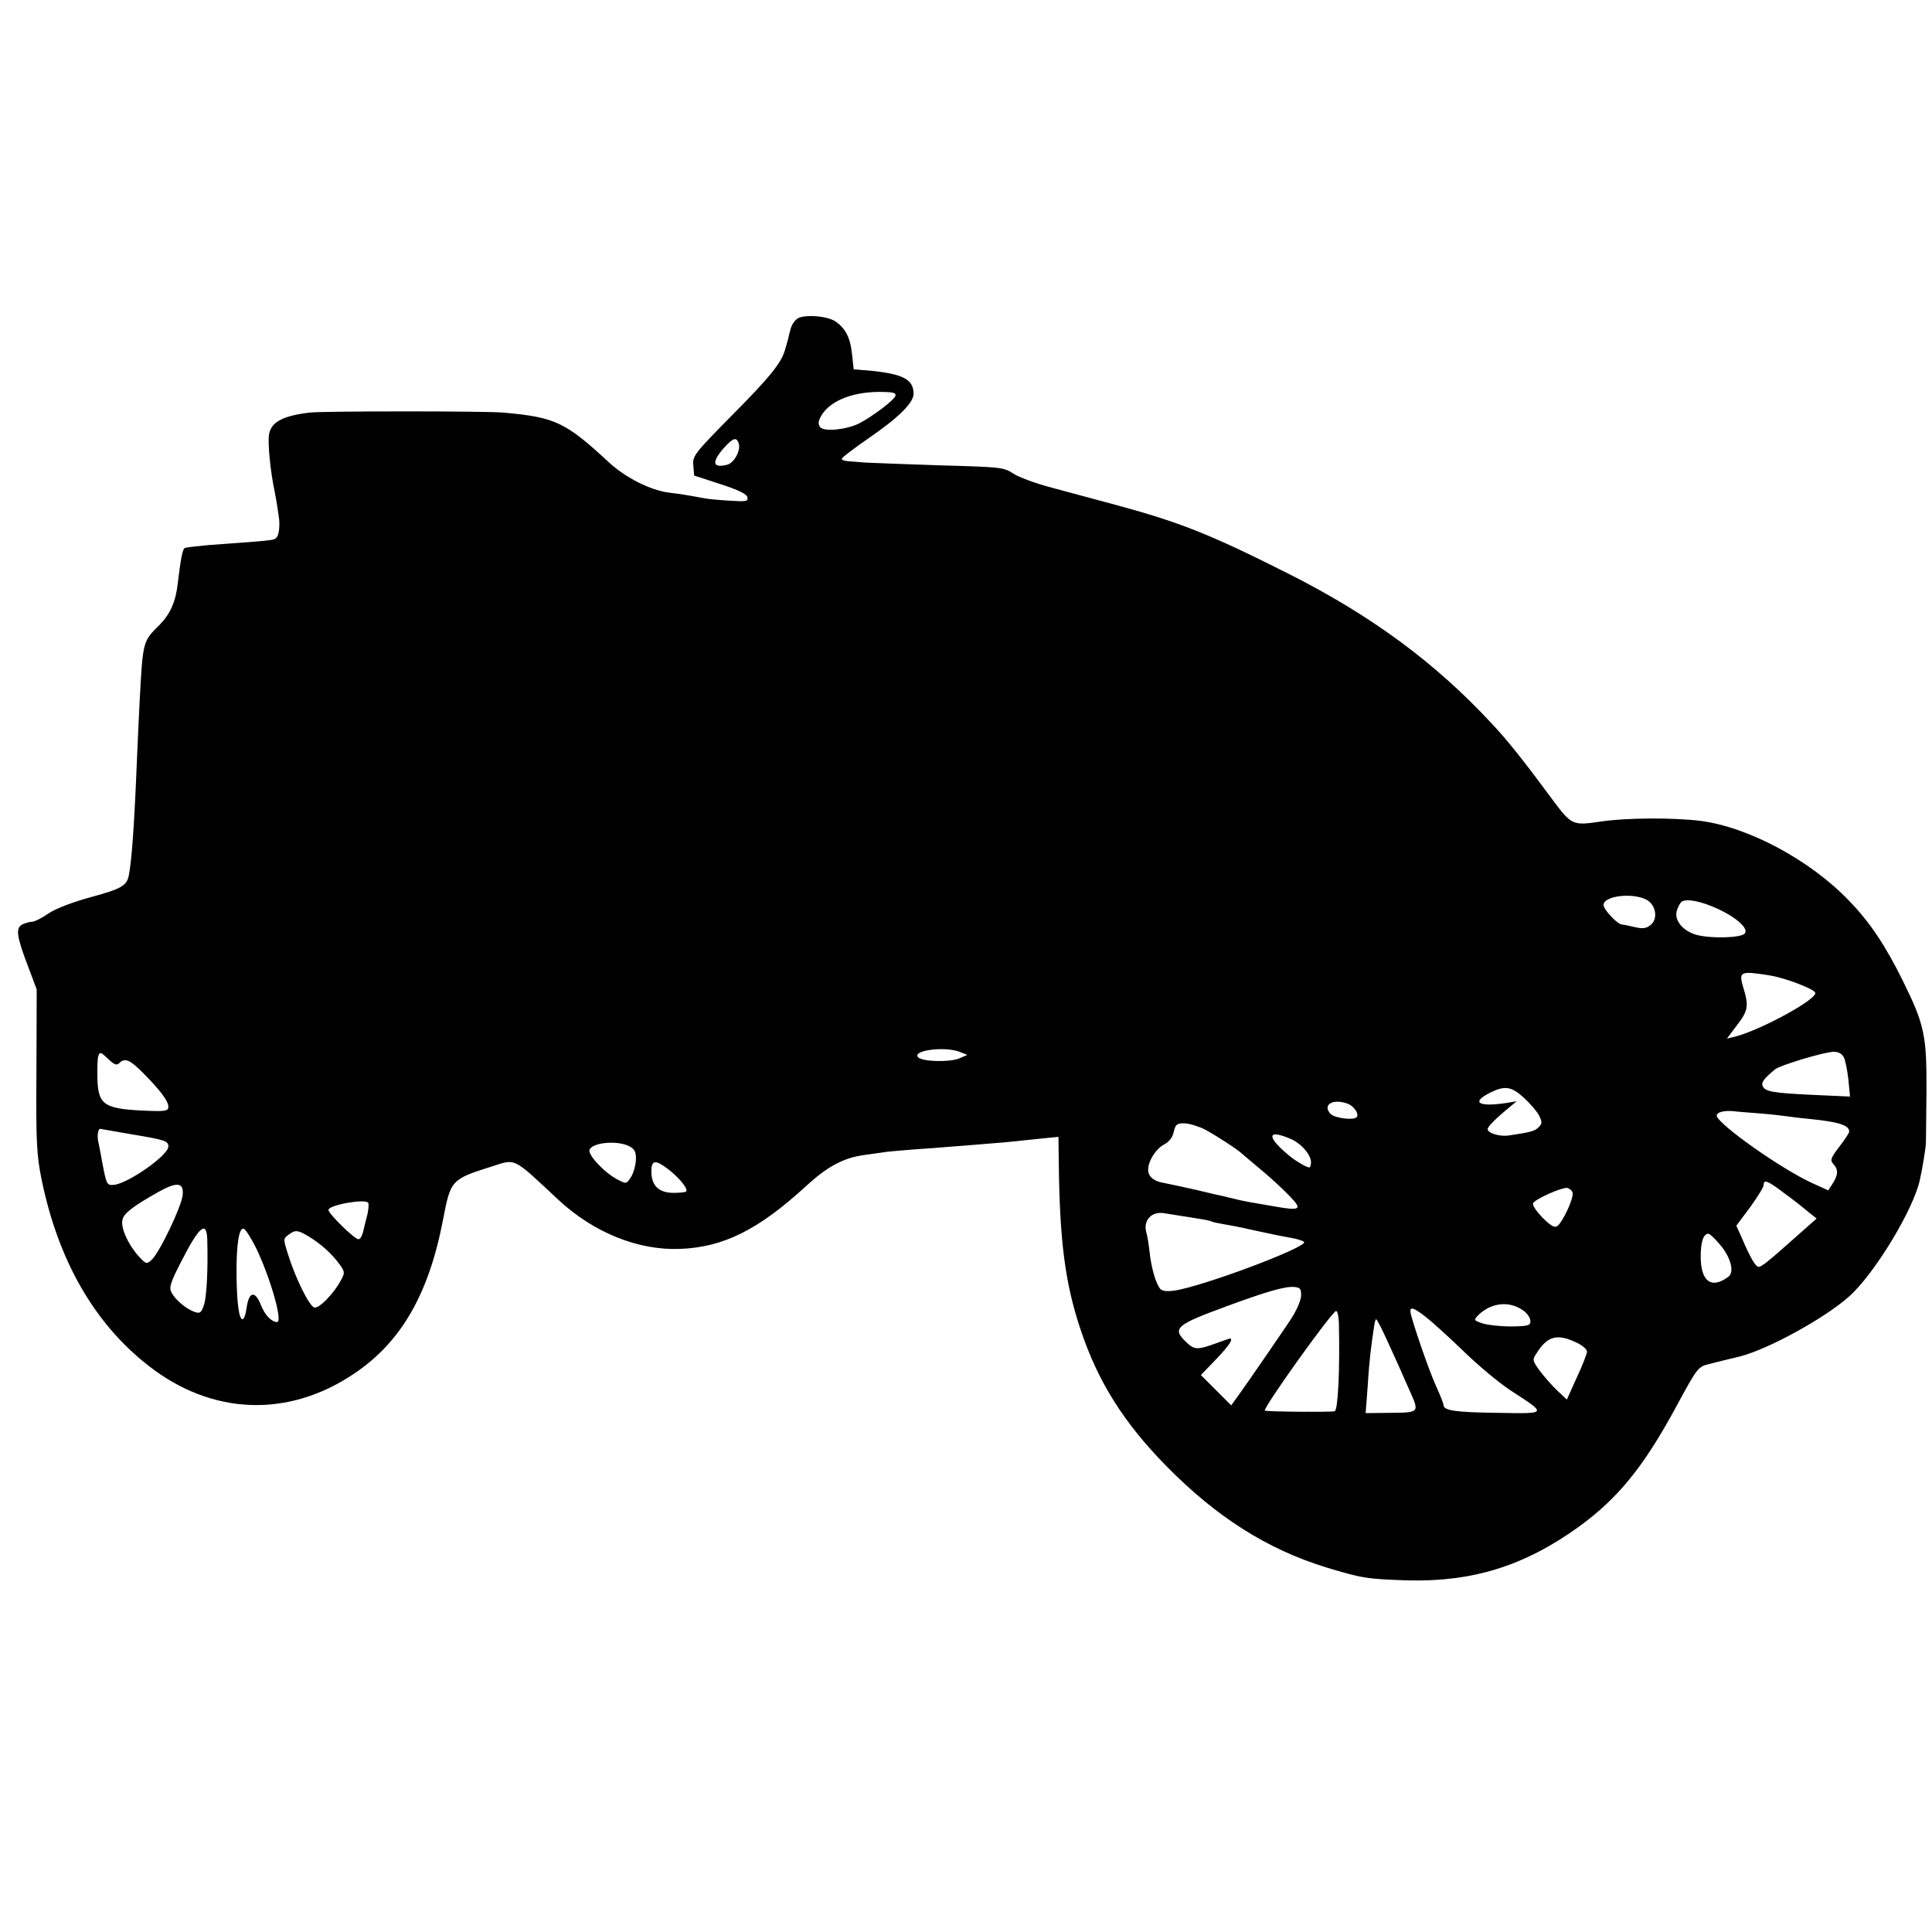
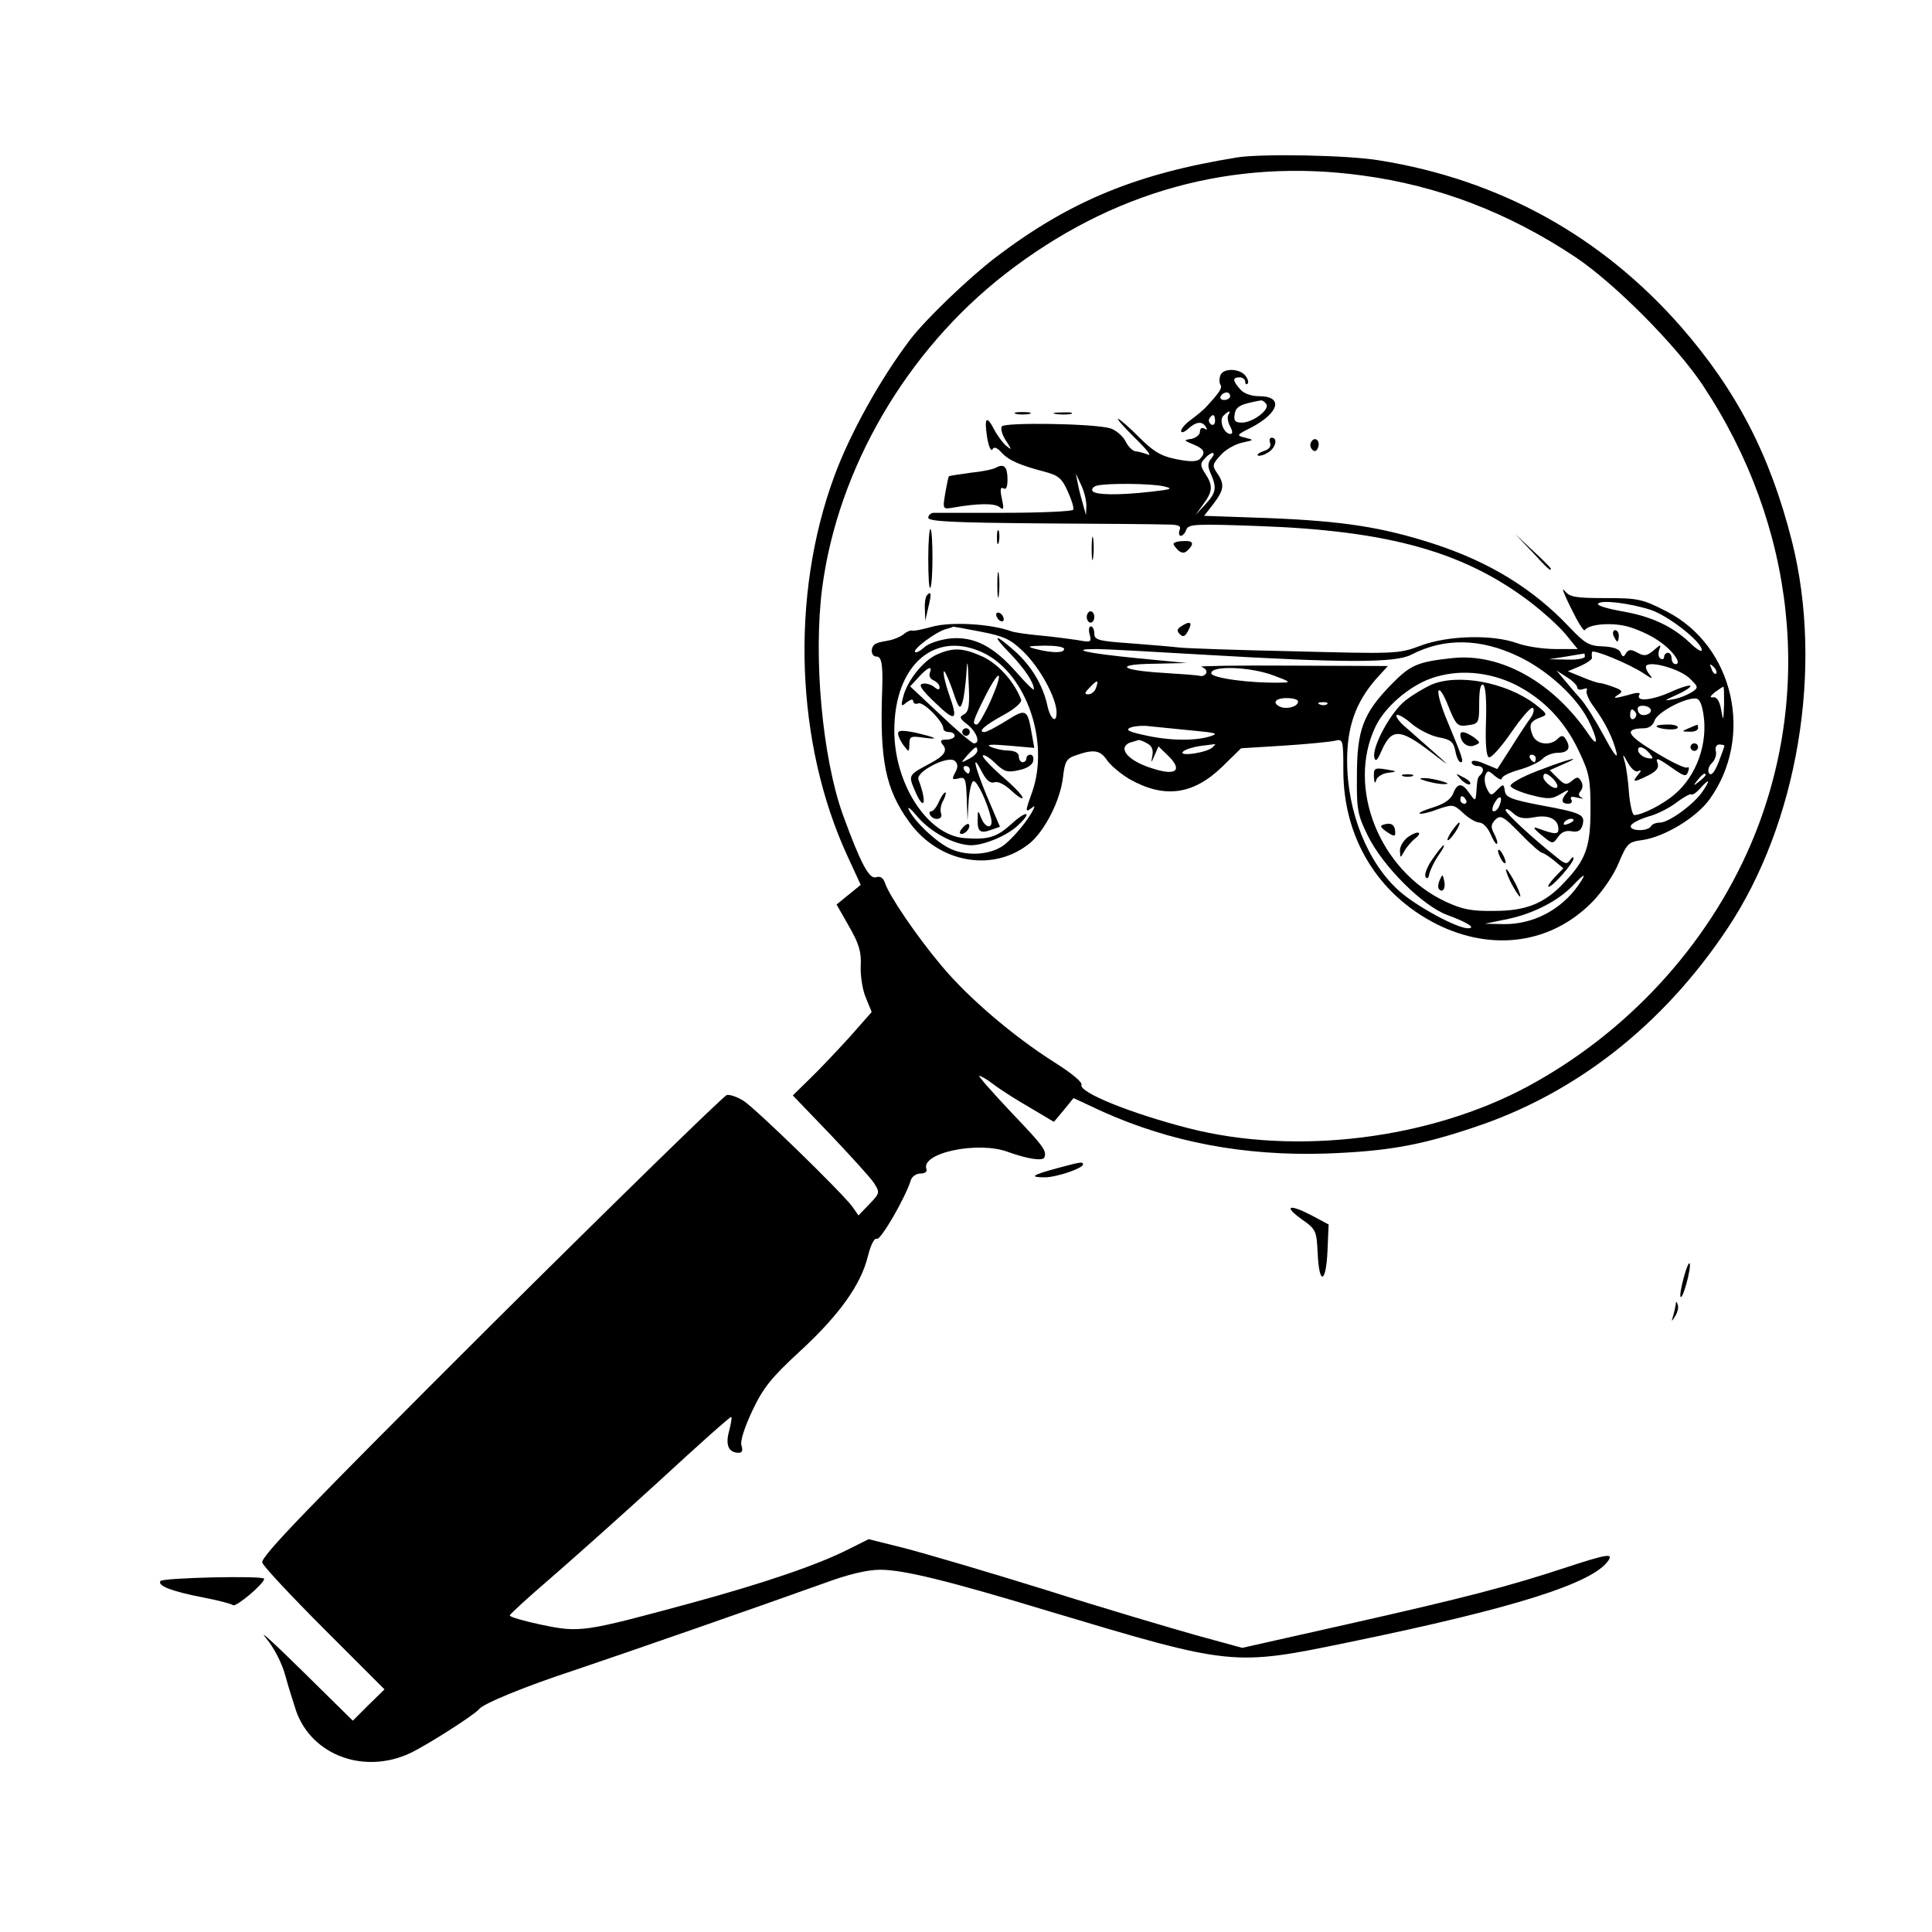
- <svg xmlns="http://www.w3.org/2000/svg" version="1.0" width="700pt" height="700pt" viewBox="0 0 700 700" preserveAspectRatio="xMidYMid meet">
-   <g transform="translate(0,700) scale(0.1,-0.1)" fill="#000000" stroke="none">
-     <path d="M2893 5848 c-12 -6 -25 -24 -29 -42 -5 -17 -8 -33 -9 -36 -1 -3 -5 -18 -10 -35 -13 -50 -57 -103 -200 -247 -130 -132 -136 -140 -133 -175 l3 -36 95 -31 c65 -21 96 -36 98 -48 3 -15 -5 -16 -65 -12 -37 2 -79 6 -93 9 -65 12 -78 14 -125 20 -67 8 -159 54 -220 111 -157 145 -193 162 -380 179 -63 6 -658 6 -705 0 -96 -12 -137 -34 -145 -78 -6 -30 5 -137 20 -207 5 -23 17 -99 17 -110 1 -40 -5 -59 -19 -64 -17 -5 -47 -7 -238 -21 -43 -4 -82 -8 -86 -11 -8 -4 -15 -45 -25 -128 -7 -65 -27 -110 -64 -148 -63 -63 -62 -57 -74 -278 -3 -58 -8 -166 -11 -240 -9 -219 -18 -338 -28 -390 -7 -39 -26 -50 -136 -80 -70 -19 -129 -42 -156 -60 -24 -17 -51 -30 -60 -30 -9 0 -25 -5 -35 -10 -24 -13 -20 -43 23 -155 l30 -80 -1 -295 c-2 -262 1 -306 19 -395 60 -292 191 -521 388 -674 228 -178 503 -189 741 -30 172 114 273 288 325 559 28 145 29 147 178 194 87 28 73 35 240 -121 128 -119 289 -184 441 -178 157 6 284 69 457 228 77 71 136 102 209 112 30 4 62 9 71 10 9 2 56 6 105 10 49 3 109 8 134 10 25 2 81 6 125 10 44 3 96 8 115 10 19 2 62 7 95 10 l60 6 1 -83 c3 -296 23 -447 79 -615 63 -189 156 -337 311 -495 182 -185 365 -301 579 -367 132 -40 148 -42 295 -47 235 -6 423 52 620 194 142 103 235 217 353 435 77 142 79 145 120 155 23 6 72 18 110 27 103 26 309 139 397 218 92 82 233 315 256 422 10 44 22 121 22 135 0 8 1 92 2 185 1 203 -7 242 -85 400 -63 128 -120 214 -196 292 -142 148 -366 267 -539 289 -100 12 -266 11 -356 -2 -107 -16 -109 -15 -180 80 -98 133 -163 215 -216 271 -208 225 -442 397 -747 550 -276 139 -387 183 -616 245 -82 22 -193 52 -245 66 -52 14 -111 36 -130 49 -33 22 -47 23 -265 29 -126 4 -248 9 -270 10 -22 2 -50 4 -62 5 -13 1 -23 4 -23 9 0 4 46 39 101 77 105 72 159 126 159 158 0 51 -36 71 -148 83 l-69 6 -6 55 c-6 60 -24 94 -61 119 -30 19 -103 25 -133 12z m351 -283 c-7 -17 -83 -74 -131 -99 -46 -23 -126 -31 -141 -14 -8 10 -8 20 1 37 28 55 109 90 209 91 56 0 66 -3 62 -15z m-568 -170 c10 -25 -16 -73 -42 -79 -52 -13 -56 9 -13 59 34 38 47 43 55 20z m3290 -1655 c34 -19 42 -69 15 -91 -16 -13 -29 -15 -58 -8 -21 5 -41 9 -45 9 -17 0 -68 54 -68 71 0 33 104 46 156 19z m258 -33 c69 -32 114 -73 97 -90 -15 -15 -118 -18 -171 -5 -51 13 -84 52 -75 87 4 14 12 29 18 34 19 12 70 2 131 -26z m187 -241 c54 -8 162 -49 166 -63 8 -23 -199 -136 -291 -159 l-29 -7 36 48 c41 53 44 70 23 138 -17 57 -11 60 95 43z m-2934 -277 l28 -11 -30 -13 c-34 -14 -132 -12 -148 4 -25 25 95 41 150 20z m-3045 -41 c20 20 37 14 86 -35 63 -64 92 -102 92 -123 0 -14 -9 -17 -65 -15 -167 6 -188 19 -192 113 -1 37 0 75 3 85 5 17 9 16 35 -9 23 -22 32 -25 41 -16z m6248 22 c6 -10 13 -47 17 -81 l6 -62 -134 6 c-148 7 -175 12 -183 33 -5 13 7 28 46 60 19 15 176 62 210 63 17 1 31 -6 38 -19z m-1159 -147 c22 -20 47 -49 55 -64 12 -24 12 -30 -1 -43 -14 -14 -27 -18 -108 -30 -32 -5 -77 8 -77 23 0 9 31 40 80 80 l25 21 -35 -6 c-105 -16 -132 2 -59 38 51 25 75 22 120 -19z m-638 -22 c24 -9 43 -39 32 -49 -11 -12 -78 -3 -93 11 -33 34 7 58 61 38z m1492 -35 c39 -3 81 -8 95 -10 14 -2 52 -7 85 -10 109 -11 145 -23 145 -46 0 -5 -16 -29 -36 -55 -32 -42 -34 -49 -20 -64 17 -19 16 -39 -5 -71 l-15 -23 -57 26 c-113 51 -347 217 -347 245 0 12 25 19 60 16 14 -2 57 -5 95 -8z m-2012 -57 c37 -19 123 -75 137 -89 3 -3 32 -27 65 -55 33 -27 80 -70 104 -95 52 -53 45 -58 -52 -41 -34 6 -75 13 -92 16 -16 3 -41 8 -55 12 -14 3 -30 7 -37 9 -6 1 -51 11 -100 23 -48 11 -101 22 -116 25 -37 6 -57 23 -57 48 0 32 29 77 59 92 18 10 30 26 34 46 6 26 11 30 37 30 17 0 50 -10 73 -21z m-3885 -19 c120 -20 132 -24 132 -44 0 -32 -147 -135 -198 -139 -24 -2 -26 2 -39 68 -7 39 -15 81 -18 94 -3 20 1 41 8 41 1 0 53 -9 115 -20z m4195 -15 c40 -16 77 -58 77 -86 0 -11 -3 -19 -6 -19 -9 0 -44 20 -67 38 -87 70 -90 103 -4 67z m-2393 -28 c20 -11 25 -20 24 -50 -1 -20 -9 -48 -18 -62 -16 -25 -17 -25 -48 -9 -47 24 -109 90 -102 108 10 27 101 35 144 13z m142 -84 c40 -31 73 -72 64 -80 -3 -3 -24 -5 -48 -5 -52 1 -78 27 -78 78 0 42 15 43 62 7z m4044 -87 c33 -24 72 -55 87 -68 l29 -23 -69 -61 c-103 -92 -130 -114 -141 -114 -11 0 -30 32 -62 107 l-19 42 50 67 c27 37 49 73 49 80 0 22 14 17 76 -30z m-5804 -5 c-3 -40 -85 -212 -113 -236 -17 -16 -20 -16 -48 15 -38 43 -65 103 -57 132 6 23 39 48 131 100 67 37 91 34 87 -11z m5036 7 c4 -19 -34 -102 -54 -119 -11 -9 -22 -3 -55 29 -23 24 -38 46 -34 53 10 16 103 57 123 55 9 -2 18 -10 20 -18z m-4364 -36 c3 -5 1 -24 -3 -43 -5 -19 -12 -46 -15 -61 -4 -16 -11 -28 -17 -28 -15 0 -108 92 -109 106 0 18 134 42 144 26z m2936 -46 c19 -3 53 -8 75 -12 22 -3 43 -8 46 -10 3 -2 21 -6 40 -9 19 -3 66 -12 105 -21 93 -20 92 -20 142 -29 23 -4 44 -11 47 -15 12 -19 -370 -162 -470 -176 -28 -4 -44 -2 -52 7 -16 21 -32 77 -38 134 -3 28 -8 57 -11 67 -14 46 18 81 66 72 8 -1 31 -5 50 -8z m-3519 -88 c3 -107 -2 -206 -12 -236 -9 -27 -14 -32 -32 -26 -31 10 -73 45 -86 72 -9 18 -3 36 34 108 67 132 94 154 96 82z m176 -28 c51 -105 99 -270 77 -270 -20 0 -44 25 -58 60 -21 54 -43 52 -52 -5 -3 -25 -10 -45 -15 -45 -13 0 -21 58 -22 161 -1 110 9 172 26 167 7 -2 26 -33 44 -68z m193 39 c42 -25 85 -64 111 -101 18 -25 19 -30 5 -55 -26 -50 -82 -107 -98 -100 -19 7 -69 110 -94 191 -18 57 -18 58 1 72 25 19 34 18 75 -7z m5108 -24 c42 -47 58 -104 34 -121 -61 -46 -100 -17 -100 73 0 54 10 83 28 83 4 0 22 -16 38 -35z m-1514 -191 c-1 -18 -18 -56 -41 -90 -45 -67 -144 -211 -184 -267 l-28 -39 -55 55 -55 55 55 57 c47 49 64 75 50 75 -2 0 -23 -7 -47 -16 -72 -26 -81 -25 -111 3 -52 50 -39 62 143 129 149 55 216 74 249 71 21 -2 25 -7 24 -33z m806 -53 c14 -10 25 -27 25 -37 0 -17 -8 -19 -70 -20 -38 0 -85 5 -103 11 -33 11 -33 12 -16 30 47 46 114 53 164 16z m-356 -21 c21 -16 83 -72 137 -124 53 -52 130 -116 171 -143 135 -88 137 -85 -47 -82 -152 2 -195 8 -195 29 0 5 -12 35 -26 66 -27 58 -94 254 -94 273 0 17 12 13 54 -19z m-313 -22 c4 -169 -3 -316 -15 -321 -9 -4 -247 -2 -253 2 -10 6 244 361 258 361 5 0 9 -19 10 -42z m175 -65 c20 -43 41 -91 49 -108 7 -16 22 -51 34 -77 34 -76 33 -76 -70 -77 l-91 -1 7 92 c3 51 8 107 10 123 13 103 17 125 21 125 3 0 21 -35 40 -77z m687 -8 c20 -9 37 -24 37 -32 0 -7 -16 -50 -37 -94 l-36 -80 -35 33 c-19 18 -47 50 -63 71 -27 38 -28 40 -11 65 39 62 75 71 145 37z" />
+ <svg xmlns="http://www.w3.org/2000/svg" version="1.0" width="16pt" height="16pt" viewBox="0 0 16 16" preserveAspectRatio="xMidYMid meet">
+   <g transform="translate(0,16) scale(0.003125,-0.003125)" fill="#000000" stroke="none">
+     <path d="M3280 4703 c-268 -43 -445 -116 -640 -264 -71 -54 -187 -165 -228 -219 -79 -104 -160 -250 -201 -362 -117 -317 -103 -708 35 -1007 l35 -76 -32 -26 -32 -26 33 -58 c27 -47 33 -68 31 -106 -1 -26 5 -64 14 -84 l15 -37 -59 -67 c-33 -36 -80 -86 -105 -110 l-45 -44 99 -103 c54 -57 107 -115 116 -129 16 -25 16 -27 -12 -56 l-29 -30 -16 23 c-28 38 -256 260 -289 281 -16 10 -36 17 -44 15 -8 -2 -290 -277 -626 -611 -483 -482 -610 -613 -605 -628 3 -10 78 -90 165 -177 l159 -159 -42 -41 -42 -42 -134 132 c-74 73 -118 113 -97 88 22 -26 43 -67 52 -100 8 -30 22 -73 29 -95 42 -117 180 -168 302 -111 46 22 170 101 183 117 12 15 125 61 250 102 140 47 493 170 663 231 65 24 115 36 150 36 61 0 180 -29 447 -110 488 -146 486 -146 800 -81 432 89 641 155 682 215 14 20 -2 18 -109 -17 -154 -51 -270 -81 -585 -152 l-276 -62 -124 34 c-67 19 -247 72 -398 120 -151 47 -318 96 -372 110 l-96 24 -54 -27 c-81 -41 -224 -90 -423 -144 -277 -75 -288 -77 -389 -56 -47 10 -86 21 -85 25 0 3 48 47 105 96 58 50 189 167 292 261 103 95 188 171 190 169 2 -2 -1 -19 -6 -38 -10 -37 -1 -57 26 -57 9 0 11 7 7 19 -4 12 8 48 29 93 29 61 50 87 127 158 103 95 161 176 179 251 8 31 17 49 24 46 10 -4 76 110 90 156 3 9 14 17 25 17 12 0 19 5 16 12 -15 43 138 75 217 45 50 -18 92 -25 96 -14 6 18 -3 30 -87 118 -49 52 -88 96 -86 98 2 1 19 -8 37 -22 18 -14 62 -42 97 -62 l64 -38 26 31 26 32 75 -35 c182 -82 378 -119 595 -112 160 6 247 21 390 69 270 89 502 271 672 526 188 281 256 693 172 1027 -58 229 -146 399 -295 570 -210 239 -480 389 -799 440 -82 14 -311 18 -375 8z m330 -48 c202 -27 389 -99 566 -217 104 -70 265 -232 336 -338 248 -373 296 -823 128 -1217 -116 -270 -328 -500 -591 -642 -260 -140 -614 -184 -899 -111 -152 39 -291 95 -284 115 3 7 -26 31 -72 60 -106 67 -228 170 -300 257 -64 76 -139 186 -149 219 -5 13 -12 18 -24 14 -18 -5 -41 39 -87 165 -55 153 -79 419 -55 603 42 317 224 628 485 831 282 219 603 308 946 261z" />
+     <path d="M3234 4125 c-3 -8 -3 -19 0 -24 6 -9 -1 -20 -40 -62 -5 -5 -21 -19 -36 -30 -16 -11 -28 -25 -28 -31 0 -6 8 -4 18 5 22 20 38 22 48 5 4 -7 3 -8 -4 -4 -7 4 -12 1 -12 -8 0 -8 -10 -16 -22 -19 -22 -3 -22 -4 5 -15 29 -12 33 -22 17 -38 -8 -8 -27 -8 -62 -1 -41 8 -61 20 -100 59 -26 26 -51 48 -55 48 -4 0 17 -23 45 -51 29 -28 45 -48 35 -44 -10 4 -25 8 -33 9 -8 0 -21 13 -28 28 -8 14 -26 29 -40 33 -47 13 -280 16 -287 5 -4 -6 1 -23 11 -38 16 -25 16 -26 0 -13 -9 8 -24 28 -32 44 -20 38 -26 30 -18 -22 4 -24 10 -38 14 -32 4 8 12 5 24 -8 19 -21 49 -34 114 -51 37 -10 46 -17 62 -53 10 -22 17 -44 14 -48 -2 -4 -84 -8 -182 -8 -97 0 -183 0 -189 0 -7 -1 -13 -7 -13 -13 0 -10 66 -13 293 -15 160 -1 312 -2 336 -3 34 0 42 -3 37 -15 -3 -8 -1 -15 3 -15 5 0 12 7 15 17 6 14 25 15 189 9 346 -12 545 -68 719 -199 37 -28 81 -68 98 -89 l31 -38 -59 0 c-33 0 -79 7 -103 16 -65 23 -182 20 -254 -7 -58 -22 -67 -22 -335 -15 -151 3 -288 8 -305 10 -16 2 -74 7 -127 11 -87 6 -98 9 -98 26 0 10 -4 19 -9 19 -5 0 -7 -10 -3 -22 5 -20 3 -21 -34 -14 -21 3 -66 9 -99 12 -33 3 -67 8 -75 11 -54 20 -161 26 -210 12 -25 -7 -49 -12 -54 -10 -4 1 -15 -4 -23 -11 -8 -6 -25 -13 -36 -15 -12 -2 -28 -5 -34 -8 -17 -6 -17 -35 0 -35 13 0 17 -20 15 -85 -7 -189 8 -266 72 -354 80 -110 225 -134 321 -54 39 34 79 112 86 173 5 43 9 50 36 59 46 16 63 13 81 -14 9 -13 35 -35 58 -49 93 -53 170 -43 248 33 l49 48 113 7 c62 4 123 10 136 13 21 5 22 3 22 -79 0 -178 91 -328 247 -407 148 -74 305 -52 414 60 26 27 57 72 69 103 22 51 25 55 64 60 58 9 141 59 176 107 120 166 65 408 -114 499 -64 33 -76 35 -162 35 -81 0 -95 3 -108 20 -9 11 -1 -10 17 -46 18 -37 34 -63 37 -59 10 16 70 21 112 10 23 -6 60 -22 80 -36 38 -24 68 -64 48 -64 -5 0 -10 7 -10 15 0 8 -4 15 -10 15 -5 0 -10 -5 -10 -11 0 -5 -4 -8 -10 -4 -5 3 -6 13 -3 23 6 15 4 15 -14 -1 -18 -15 -25 -17 -43 -7 -18 10 -24 9 -31 -1 -6 -11 -9 -11 -14 1 -3 10 -21 16 -47 17 -37 1 -48 8 -89 51 -95 101 -212 173 -360 221 -136 44 -239 60 -436 68 l-172 6 25 32 c28 37 30 52 9 82 -13 19 -12 23 10 47 13 15 39 29 57 33 32 7 32 7 8 13 -24 6 -24 7 16 27 74 39 86 83 21 83 -20 0 -41 7 -50 18 -21 23 -21 32 -2 32 8 0 15 -5 15 -12 0 -6 3 -8 6 -5 4 4 1 13 -6 22 -16 19 -59 20 -66 0z m26 -55 c0 -5 -7 -10 -16 -10 -8 0 -12 5 -9 10 3 6 10 10 16 10 5 0 9 -4 9 -10z m96 -21 c9 -15 -35 -48 -64 -49 -19 0 -23 5 -20 22 3 21 15 27 70 37 4 0 10 -4 14 -10z m-101 -29 c-3 -5 -1 -19 5 -30 7 -13 7 -20 1 -20 -18 0 -31 36 -19 48 15 15 21 15 13 2z m-35 -16 c0 -8 -5 -12 -10 -9 -6 4 -8 11 -5 16 9 14 15 11 15 -7z m-10 -99 c-10 -12 -10 -21 -1 -41 16 -37 14 -50 -15 -81 l-26 -28 21 29 c25 34 26 49 5 81 -13 20 -14 27 -2 39 17 20 34 21 18 1z m-331 -125 l-1 -25 -7 25 c-4 14 -11 39 -14 55 l-6 30 14 -30 c8 -16 14 -41 14 -55z m206 51 c25 -6 20 -8 -34 -14 -88 -10 -149 -9 -156 2 -3 5 3 12 12 14 27 7 144 6 178 -2z m1289 -327 c48 -16 136 -85 136 -107 0 -6 -15 3 -32 20 -47 44 -103 70 -180 83 -38 7 -66 15 -63 20 7 11 82 2 139 -16z m-1775 -58 c62 -12 79 -20 113 -53 43 -41 88 -123 88 -161 0 -32 -17 -18 -25 21 -12 52 -41 101 -84 140 -56 50 -65 47 -14 -5 39 -41 63 -77 63 -95 0 -4 -21 16 -46 45 -61 69 -112 96 -176 90 -27 -3 -57 -13 -68 -23 -11 -10 -22 -16 -25 -13 -7 7 52 51 79 60 11 3 21 6 21 7 0 1 33 -5 74 -13z m1426 -66 c77 -37 152 -106 184 -168 25 -50 28 -77 3 -41 -94 140 -234 219 -363 205 -93 -10 -111 -18 -162 -70 -74 -76 -91 -120 -91 -241 -1 -92 2 -105 29 -160 40 -81 145 -186 211 -210 54 -20 77 -35 54 -35 -29 0 -136 58 -181 98 -85 75 -139 211 -139 346 0 91 23 155 77 217 l31 34 -257 1 c-141 1 -248 -1 -238 -3 10 -3 16 -10 14 -16 -3 -7 -11 -10 -18 -8 -8 2 -52 5 -99 8 -114 7 -127 23 -20 24 l85 2 -134 13 c-132 13 -180 24 -105 24 21 0 149 -7 284 -15 374 -22 508 -22 550 0 87 45 183 44 285 -5z m-1415 8 c111 -57 172 -235 125 -368 -19 -53 -19 -55 2 -39 9 8 3 -7 -15 -33 -18 -26 -46 -56 -62 -68 -37 -27 -102 -30 -146 -7 -37 19 -89 69 -105 100 -6 12 4 5 22 -17 36 -42 98 -75 142 -76 35 0 95 25 124 52 41 38 24 42 -17 4 -39 -35 -61 -42 -125 -37 -97 8 -185 143 -185 285 0 176 110 269 240 204z m210 12 c0 -11 -31 -11 -75 0 -26 7 -22 8 23 9 29 0 52 -3 52 -9z m1535 -64 c24 -16 27 -17 16 -3 -8 10 -11 20 -8 23 12 13 87 -9 113 -32 25 -24 26 -26 8 -38 -11 -7 -32 -16 -49 -19 -27 -5 -26 -4 7 11 21 9 38 20 38 24 0 4 -25 -3 -55 -17 -51 -22 -92 -25 -80 -5 3 5 -9 5 -27 -1 -41 -11 -47 -11 -28 1 11 7 9 11 -13 19 -16 6 -33 11 -38 11 -5 0 -26 7 -47 16 l-37 15 33 14 c18 8 32 18 31 22 -1 4 -1 11 0 15 1 9 98 -31 136 -56z m-155 44 c0 -5 -21 -9 -47 -8 l-48 1 45 7 c25 4 46 8 48 8 1 1 2 -2 2 -8z m348 -45 c-3 -3 -9 2 -12 12 -6 14 -5 15 5 6 7 -7 10 -15 7 -18z m-1173 -5 c46 -17 47 -19 19 -19 -80 -2 -184 12 -184 25 0 21 104 17 165 -6z m640 -24 c74 -37 131 -96 168 -174 29 -60 32 -77 32 -157 0 -99 -12 -133 -69 -193 -52 -56 -101 -76 -186 -76 -61 -1 -85 4 -130 25 -174 82 -262 301 -185 463 24 51 88 107 147 128 70 25 151 19 223 -16z m165 -8 c0 -6 7 -7 16 -4 8 3 12 2 9 -4 -3 -5 5 -25 18 -42 31 -42 52 -85 61 -123 4 -18 -9 -1 -33 44 -22 41 -50 86 -63 100 -13 14 -32 37 -43 50 l-20 24 28 -18 c15 -9 27 -22 27 -27z m-1276 -2 c-3 -9 -12 -16 -20 -16 -11 0 -10 4 4 18 20 22 25 21 16 -2z m1665 -43 c-2 -46 -2 -46 -8 -13 -4 23 -12 34 -21 32 -10 -1 -8 3 4 13 11 8 21 15 23 15 2 0 2 -21 2 -47z m-1129 8 c0 -13 -27 -21 -45 -15 -25 10 -17 24 15 24 17 0 30 -4 30 -9z m1074 -32 c13 -79 -18 -165 -76 -214 -31 -27 -87 -55 -107 -55 -5 0 -11 26 -14 58 -2 31 -7 68 -11 82 -7 24 -6 24 9 -3 10 -17 21 -25 28 -20 7 4 7 0 -2 -10 -17 -21 -12 -21 27 -2 22 11 29 21 25 32 -7 18 0 15 48 -19 24 -16 28 -16 33 -2 3 8 2 13 -3 10 -5 -3 -43 15 -85 41 -76 46 -83 62 -29 63 13 0 24 8 28 21 7 20 73 57 106 58 12 1 18 -11 23 -40z m-997 25 c-3 -3 -12 -4 -19 -1 -8 3 -5 6 6 6 11 1 17 -2 13 -5z m857 -13 c3 -5 0 -11 -8 -14 -15 -6 -26 1 -26 15 0 11 27 10 34 -1z m-39 -10 c3 -5 1 -12 -5 -16 -5 -3 -10 1 -10 9 0 18 6 21 15 7z m-1175 -47 c65 -6 71 -8 45 -16 -41 -12 -108 -11 -173 4 -42 9 -50 14 -36 20 11 4 35 6 54 3 19 -2 69 -7 110 -11z m-120 -34 c12 -6 17 -17 14 -32 -4 -22 -4 -22 6 1 l10 23 27 -26 c37 -37 20 -52 -38 -34 -48 14 -79 36 -79 54 0 7 8 15 18 17 9 3 18 5 20 6 2 0 12 -3 22 -9z m174 -10 c-15 -15 -92 -26 -79 -12 6 6 26 12 45 15 19 2 37 5 40 5 2 1 -1 -3 -6 -8z m1356 4 c0 -2 -7 -22 -16 -45 -11 -27 -19 -36 -25 -28 -4 7 -1 19 8 27 8 8 13 23 10 32 -2 10 2 17 9 17 8 0 14 -2 14 -3z m-199 -20 c12 -14 11 -16 -5 -13 -11 2 -21 10 -24 17 -5 17 13 15 29 -4z m149 -58 c0 -2 -8 -10 -17 -17 -16 -13 -17 -12 -4 4 13 16 21 21 21 13z m-7 -42 c-22 -34 -90 -84 -114 -84 -10 0 -21 -4 -24 -10 -9 -14 -58 -13 -53 2 2 6 23 17 46 24 24 6 58 24 76 38 18 14 36 23 38 21 3 -3 13 4 23 15 25 28 29 25 8 -6z m-331 -251 c-46 -65 -120 -103 -197 -102 l-50 1 63 13 c69 15 133 49 171 89 32 34 37 33 13 -1z" />
+     <path d="M2484 3386 c-37 -16 -79 -69 -90 -111 -7 -27 -6 -29 9 -16 11 8 17 9 17 3 0 -6 6 -9 14 -6 13 5 66 -48 66 -67 0 -5 7 -9 15 -9 8 0 15 -4 15 -10 0 -5 -10 -10 -21 -10 -16 0 -19 -3 -11 -13 14 -16 5 -30 -33 -50 -58 -31 -58 -31 -41 -71 25 -60 34 -35 10 28 -8 21 80 66 97 49 8 -8 8 -17 0 -31 -9 -17 -8 -19 9 -15 18 5 20 0 22 -53 l2 -59 3 53 c2 28 8 52 13 52 10 0 36 -55 46 -97 8 -30 -14 -31 -26 0 -8 21 -9 21 -9 -5 -1 -32 7 -38 36 -27 l23 8 -35 82 c-34 82 -41 119 -11 60 11 -20 21 -28 32 -24 9 3 27 -6 45 -23 16 -15 29 -23 29 -18 0 6 -25 32 -56 58 -30 27 -53 51 -49 54 3 3 18 -6 33 -21 23 -22 32 -25 62 -18 21 4 36 14 38 24 2 9 -1 17 -7 17 -6 0 -11 -4 -11 -10 0 -5 -4 -10 -10 -10 -5 0 -10 7 -10 15 0 10 -10 15 -27 16 -16 0 -37 5 -48 10 -13 6 2 7 48 3 l68 -6 -7 39 c-11 64 -15 66 -67 33 -26 -16 -52 -30 -58 -30 -20 0 2 19 52 46 29 16 48 33 45 40 -18 47 -59 93 -100 113 -53 24 -78 26 -122 7z m71 -159 c-14 -7 -12 -11 10 -28 24 -20 34 -49 16 -49 -5 0 -45 34 -89 76 l-80 75 23 25 c25 27 37 31 29 10 -3 -7 2 -16 10 -19 9 -4 16 -12 16 -18 0 -8 -4 -8 -15 1 -8 6 -21 10 -30 8 -12 -2 -3 -16 34 -51 54 -52 61 -47 36 23 -8 23 -15 50 -14 59 0 9 10 -11 22 -44 18 -54 21 -57 28 -35 4 14 8 48 10 75 2 41 4 36 6 -24 3 -60 1 -76 -12 -84z m69 33 c-15 -33 -31 -60 -35 -60 -14 0 -11 9 23 77 40 78 49 66 12 -17z m-34 -130 c0 -5 -10 -15 -22 -21 -23 -12 -23 -12 -4 10 21 23 26 26 26 11z m-20 -50 c0 -5 -2 -10 -4 -10 -3 0 -8 5 -11 10 -3 6 -1 10 4 10 6 0 11 -4 11 -10z" />
+     <path d="M2550 3180 c0 -5 5 -10 10 -10 6 0 10 5 10 10 0 6 -4 10 -10 10 -5 0 -10 -4 -10 -10z" />
+     <path d="M2380 3176 c0 -7 7 -21 15 -32 14 -18 14 -18 15 4 0 21 4 22 38 17 46 -6 32 1 -25 14 -32 6 -43 6 -43 -3z" />
+     <path d="M2488 2995 c-6 -14 -15 -25 -20 -25 -5 0 -6 -4 -3 -10 10 -16 35 -12 29 4 -3 8 -1 24 6 35 6 12 8 21 5 21 -3 0 -11 -11 -17 -25z" />
+     <path d="M2550 2925 c-8 -9 -8 -15 -2 -15 12 0 26 19 19 26 -2 2 -10 -2 -17 -11z" />
+     <path d="M3792 3305 c-17 -8 -48 -26 -67 -41 -38 -29 -89 -122 -83 -151 3 -13 8 -9 20 19 26 58 48 57 126 -2 69 -53 65 -50 -62 62 -17 14 -28 29 -25 33 4 3 22 -7 40 -23 19 -16 51 -32 72 -36 32 -6 39 -12 44 -37 3 -16 9 -29 14 -29 9 0 5 12 -35 108 -15 35 -26 71 -24 80 2 10 14 -8 26 -39 21 -52 25 -55 52 -51 29 4 30 6 30 59 0 36 4 52 11 48 6 -5 9 -41 7 -98 -2 -60 1 -92 8 -94 6 -2 33 28 59 66 27 39 52 68 57 65 5 -3 2 -16 -6 -27 -9 -12 -32 -47 -52 -79 l-36 -56 -34 14 c-20 9 -34 10 -34 4 0 -5 7 -10 15 -10 16 0 20 -12 8 -24 -8 -7 -8 -11 -11 -51 -2 -18 -3 -18 -18 3 -19 28 -32 28 -43 -1 -6 -15 -23 -27 -51 -36 -23 -7 -40 -14 -38 -17 3 -2 24 2 47 11 41 14 43 14 69 -10 15 -14 34 -25 43 -25 9 0 22 -14 29 -30 7 -17 15 -29 17 -26 3 2 -1 14 -7 26 -10 18 -9 25 3 38 14 13 21 9 66 -37 27 -28 53 -51 58 -51 4 -1 19 -10 32 -21 l24 -20 -23 -24 c-13 -14 -20 -25 -16 -25 11 0 66 63 66 75 0 5 -4 4 -9 -4 -8 -12 -13 -11 -33 5 -66 52 -138 119 -138 127 0 6 9 2 20 -8 14 -13 28 -16 55 -11 39 8 65 -5 65 -31 0 -15 -9 -15 -55 2 -14 5 -11 -1 10 -18 29 -24 30 -25 44 -5 9 13 21 18 36 15 17 -3 25 2 29 17 7 27 -2 32 -111 52 -78 15 -93 21 -95 38 -3 19 -4 19 -20 3 -16 -17 -18 -16 -27 2 -6 11 -8 27 -5 36 6 14 8 14 25 -1 11 -9 19 -12 19 -7 0 6 21 16 46 23 25 7 53 20 62 29 8 9 27 16 40 16 28 0 36 13 22 35 -7 12 -12 12 -22 2 -20 -20 -58 -15 -67 11 -10 26 -6 36 22 46 19 7 18 9 -15 35 -77 58 -205 82 -276 51z m278 -195 c0 -5 -2 -10 -4 -10 -3 0 -8 5 -11 10 -3 6 -1 10 4 10 6 0 11 -4 11 -10z m-185 -110 c3 -5 1 -10 -4 -10 -6 0 -11 5 -11 10 0 6 2 10 4 10 3 0 8 -4 11 -10z m89 -14 c-3 -9 -10 -16 -15 -16 -6 0 -5 9 1 21 13 24 24 20 14 -5z m196 -40 c0 -2 -7 -7 -16 -10 -8 -3 -12 -2 -9 4 6 10 25 14 25 6z" />
+     <path d="M3870 3173 c1 -21 19 -35 36 -29 18 7 18 8 0 22 -22 15 -36 18 -36 7z" />
+     <path d="M4077 3078 c-43 -16 -76 -35 -74 -41 2 -6 27 -17 55 -24 46 -12 55 -11 80 4 16 10 22 11 15 3 -17 -19 -16 -30 3 -30 8 0 12 5 8 11 -4 8 1 9 17 5 13 -3 18 -3 11 0 -9 4 -10 10 -3 18 6 7 6 18 1 26 -7 12 -11 12 -25 0 -14 -11 -19 -10 -37 8 l-21 21 34 15 c61 26 16 15 -64 -16z m40 -23 c8 -9 13 -19 9 -22 -7 -7 -36 16 -36 28 0 13 10 11 27 -6z" />
+     <path d="M3641 3061 c1 -16 3 -19 6 -9 2 9 16 18 31 20 26 3 26 4 -5 9 -30 5 -33 3 -32 -20z" />
+     <path d="M3718 3063 c6 -2 18 -2 25 0 6 3 1 5 -13 5 -14 0 -19 -2 -12 -5z" />
+     <path d="M3872 3054 c10 -10 20 -15 24 -12 3 4 -5 12 -18 18 -22 12 -22 12 -6 -6z" />
+     <path d="M3780 3050 c14 -4 34 -8 45 -8 16 0 15 2 -5 8 -14 4 -34 8 -45 8 -16 0 -15 -2 5 -8z" />
+     <path d="M3660 2930 c0 -3 9 -11 19 -17 17 -11 20 -10 18 7 -1 11 -8 18 -19 17 -10 -1 -18 -4 -18 -7z" />
+     <path d="M3845 2914 c-9 -15 -12 -23 -6 -20 11 7 35 46 28 46 -3 0 -12 -12 -22 -26z" />
+     <path d="M3733 2903 c-13 -9 -23 -25 -23 -37 1 -21 1 -21 12 -1 6 11 19 25 27 32 24 18 9 23 -16 6z" />
+     <path d="M3796 2843 c-14 -20 -22 -41 -18 -47 4 -7 8 -3 10 9 3 11 13 32 24 48 11 15 17 27 14 27 -3 0 -16 -17 -30 -37z" />
+     <path d="M3970 2865 c0 -5 5 -17 10 -25 5 -8 10 -10 10 -5 0 6 -5 17 -10 25 -5 8 -10 11 -10 5z" />
+     <path d="M3991 2815 c0 -5 8 -26 19 -45 11 -19 19 -30 19 -25 0 6 -8 26 -19 45 -11 19 -19 31 -19 25z" />
+     <path d="M3815 2787 c-4 -10 -5 -21 -1 -24 10 -10 18 4 13 24 -4 17 -4 17 -12 0z" />
+     <path d="M4390 3196 c0 -8 51 -13 56 -5 3 5 -9 9 -25 9 -17 0 -31 -2 -31 -4z" />
+     <path d="M4475 3190 c-19 -8 -19 -9 3 -9 12 -1 22 4 22 9 0 6 -1 10 -2 9 -2 0 -12 -4 -23 -9z" />
+     <path d="M4480 3140 c0 -5 5 -10 10 -10 6 0 10 5 10 10 0 6 -4 10 -10 10 -5 0 -10 -4 -10 -10z" />
+     <path d="M2693 4023 c9 -2 25 -2 35 0 9 3 1 5 -18 5 -19 0 -27 -2 -17 -5z" />
+     <path d="M2798 4023 c12 -2 30 -2 40 0 9 3 -1 5 -23 4 -22 0 -30 -2 -17 -4z" />
+     <path d="M3366 3946 c3 -9 -3 -17 -16 -21 -12 -4 -19 -9 -17 -12 3 -2 15 0 26 7 21 11 29 40 11 40 -5 0 -7 -6 -4 -14z" />
+     <path d="M3475 3949 c-4 -6 -3 -15 3 -21 6 -6 11 -4 15 6 7 18 -9 31 -18 15z" />
+     <path d="M2640 3881 c-8 -5 -39 -11 -69 -14 -29 -4 -55 -8 -56 -9 -2 -2 -6 -22 -10 -45 -7 -43 -7 -43 22 -38 63 11 109 12 122 1 11 -9 12 -5 6 23 -5 23 -4 31 4 27 7 -5 11 3 11 23 0 34 -9 43 -30 32z" />
+     <path d="M2460 3640 c0 -46 2 -81 5 -78 8 7 8 148 1 156 -3 3 -6 -32 -6 -78z" />
+     <path d="M2642 3695 c0 -16 2 -22 5 -12 2 9 2 23 0 30 -3 6 -5 -1 -5 -18z" />
+     <path d="M2893 3665 c0 -27 2 -38 4 -22 2 15 2 37 0 50 -2 12 -4 0 -4 -28z" />
+     <path d="M4060 3658 c41 -45 50 -53 50 -45 0 2 -21 23 -47 47 l-48 45 45 -47z" />
+     <path d="M3110 3679 c0 -4 6 -11 13 -18 10 -8 17 -7 25 1 18 18 14 26 -13 24 -14 0 -25 -4 -25 -7z" />
+     <path d="M2643 3570 c0 -30 2 -43 4 -27 2 15 2 39 0 55 -2 15 -4 2 -4 -28z" />
+     <path d="M2457 3543 c-4 -3 -7 -20 -6 -37 l1 -31 8 35 c9 36 8 45 -3 33z" />
+     <path d="M2640 3491 c0 -5 5 -13 10 -16 6 -3 10 -2 10 4 0 5 -4 13 -10 16 -5 3 -10 2 -10 -4z" />
+     <path d="M2880 3485 c0 -8 5 -15 10 -15 6 0 10 7 10 15 0 8 -4 15 -10 15 -5 0 -10 -7 -10 -15z" />
+     <path d="M3130 3460 c-11 -7 -12 -12 -3 -21 8 -8 14 -6 22 10 12 22 5 27 -19 11z" />
+     <path d="M4276 3435 c4 -8 8 -15 10 -15 2 0 4 7 4 15 0 8 -4 15 -10 15 -5 0 -7 -7 -4 -15z" />
+     <path d="M2801 2024 c-66 -18 -75 -24 -32 -24 31 0 101 24 101 34 0 8 -6 7 -69 -10z" />
+     <path d="M3448 1890 c40 -28 41 -31 44 -92 4 -85 22 -80 26 7 l3 70 -43 23 c-61 32 -78 27 -30 -8z" />
+     <path d="M4462 1734 c-7 -26 -11 -49 -8 -51 6 -6 28 76 24 88 -2 6 -9 -11 -16 -37z" />
+     <path d="M4441 1663 c-1 -6 -4 -20 -7 -30 -5 -17 -5 -17 6 0 6 10 9 23 6 30 -3 9 -5 9 -5 0z" />
+     <path d="M425 930 c-8 -13 33 -28 116 -44 37 -7 71 -16 77 -20 8 -5 82 57 82 70 0 9 -269 3 -275 -6z" />
  </g>
</svg>
